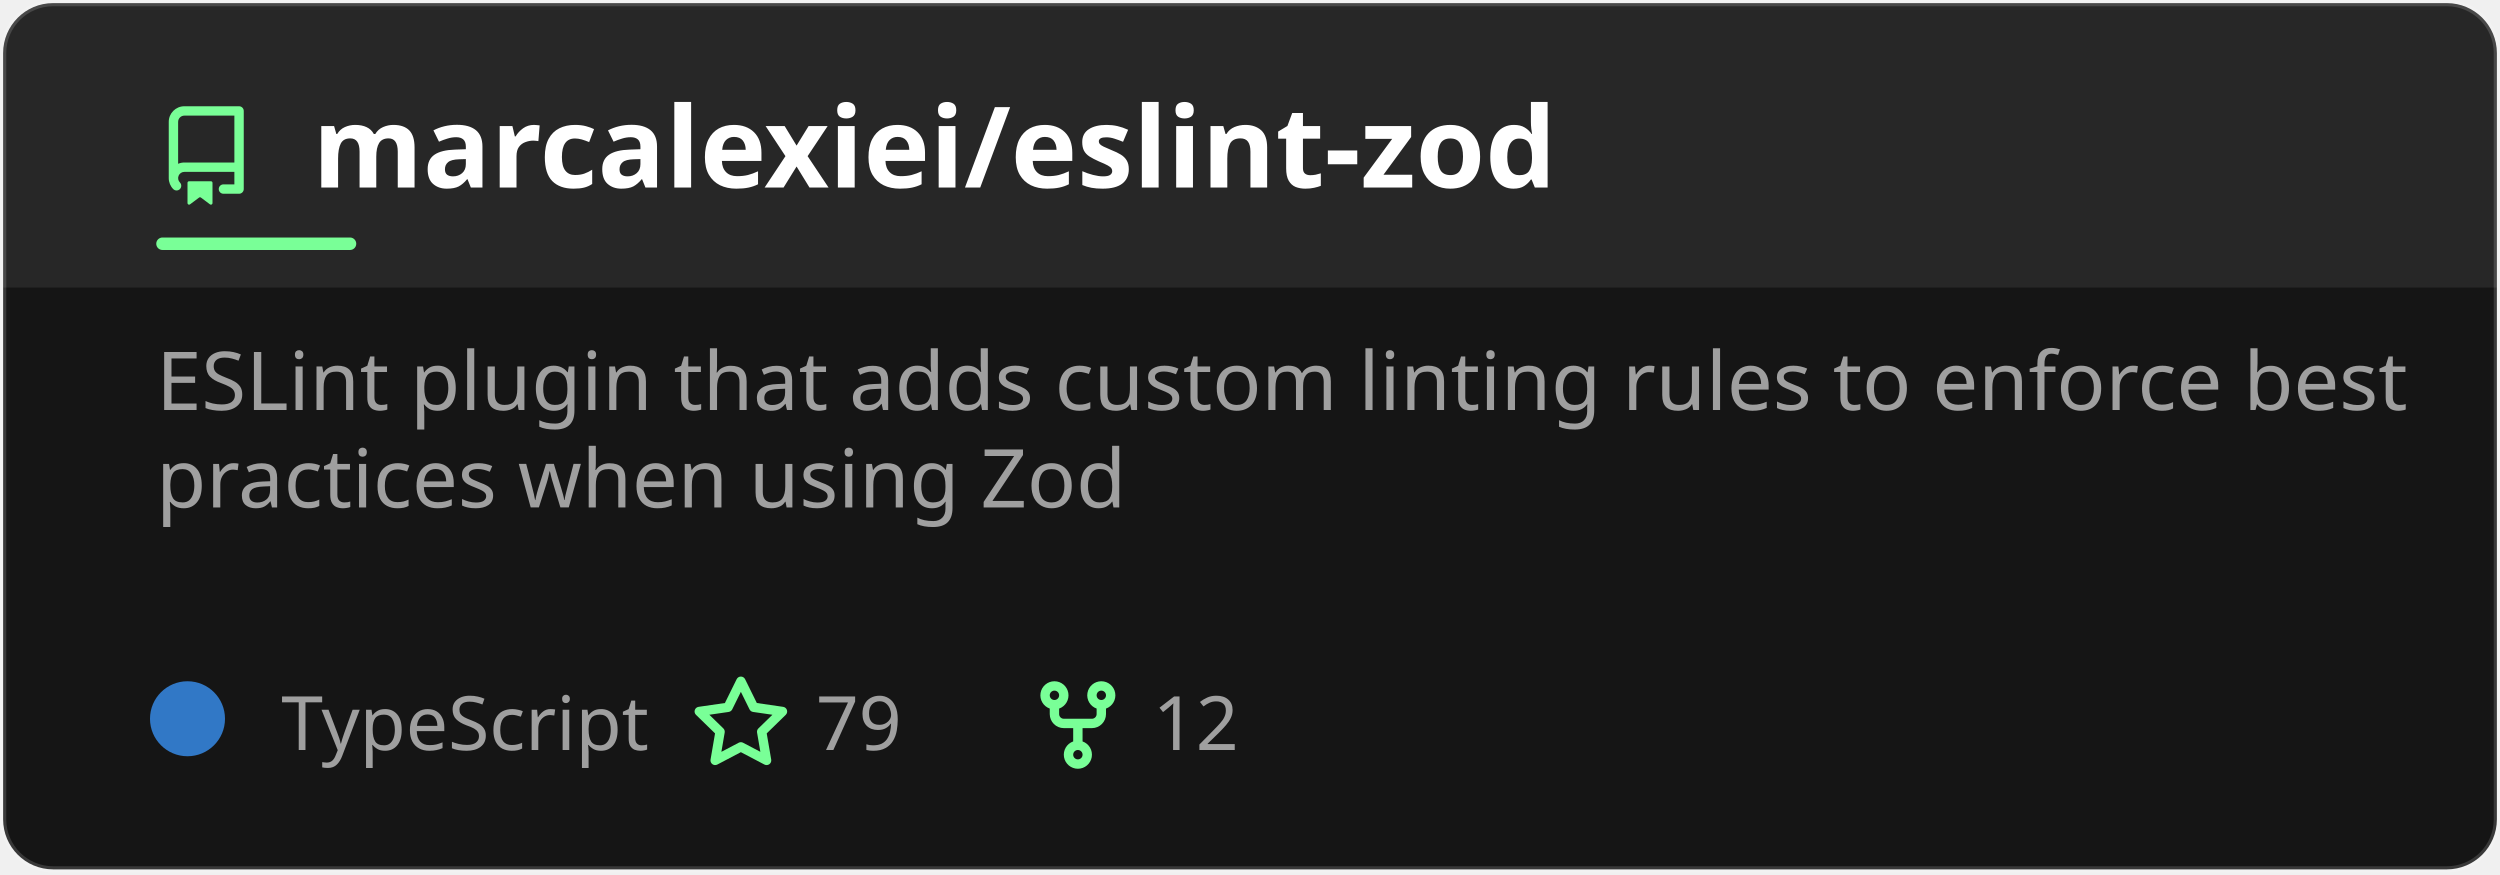
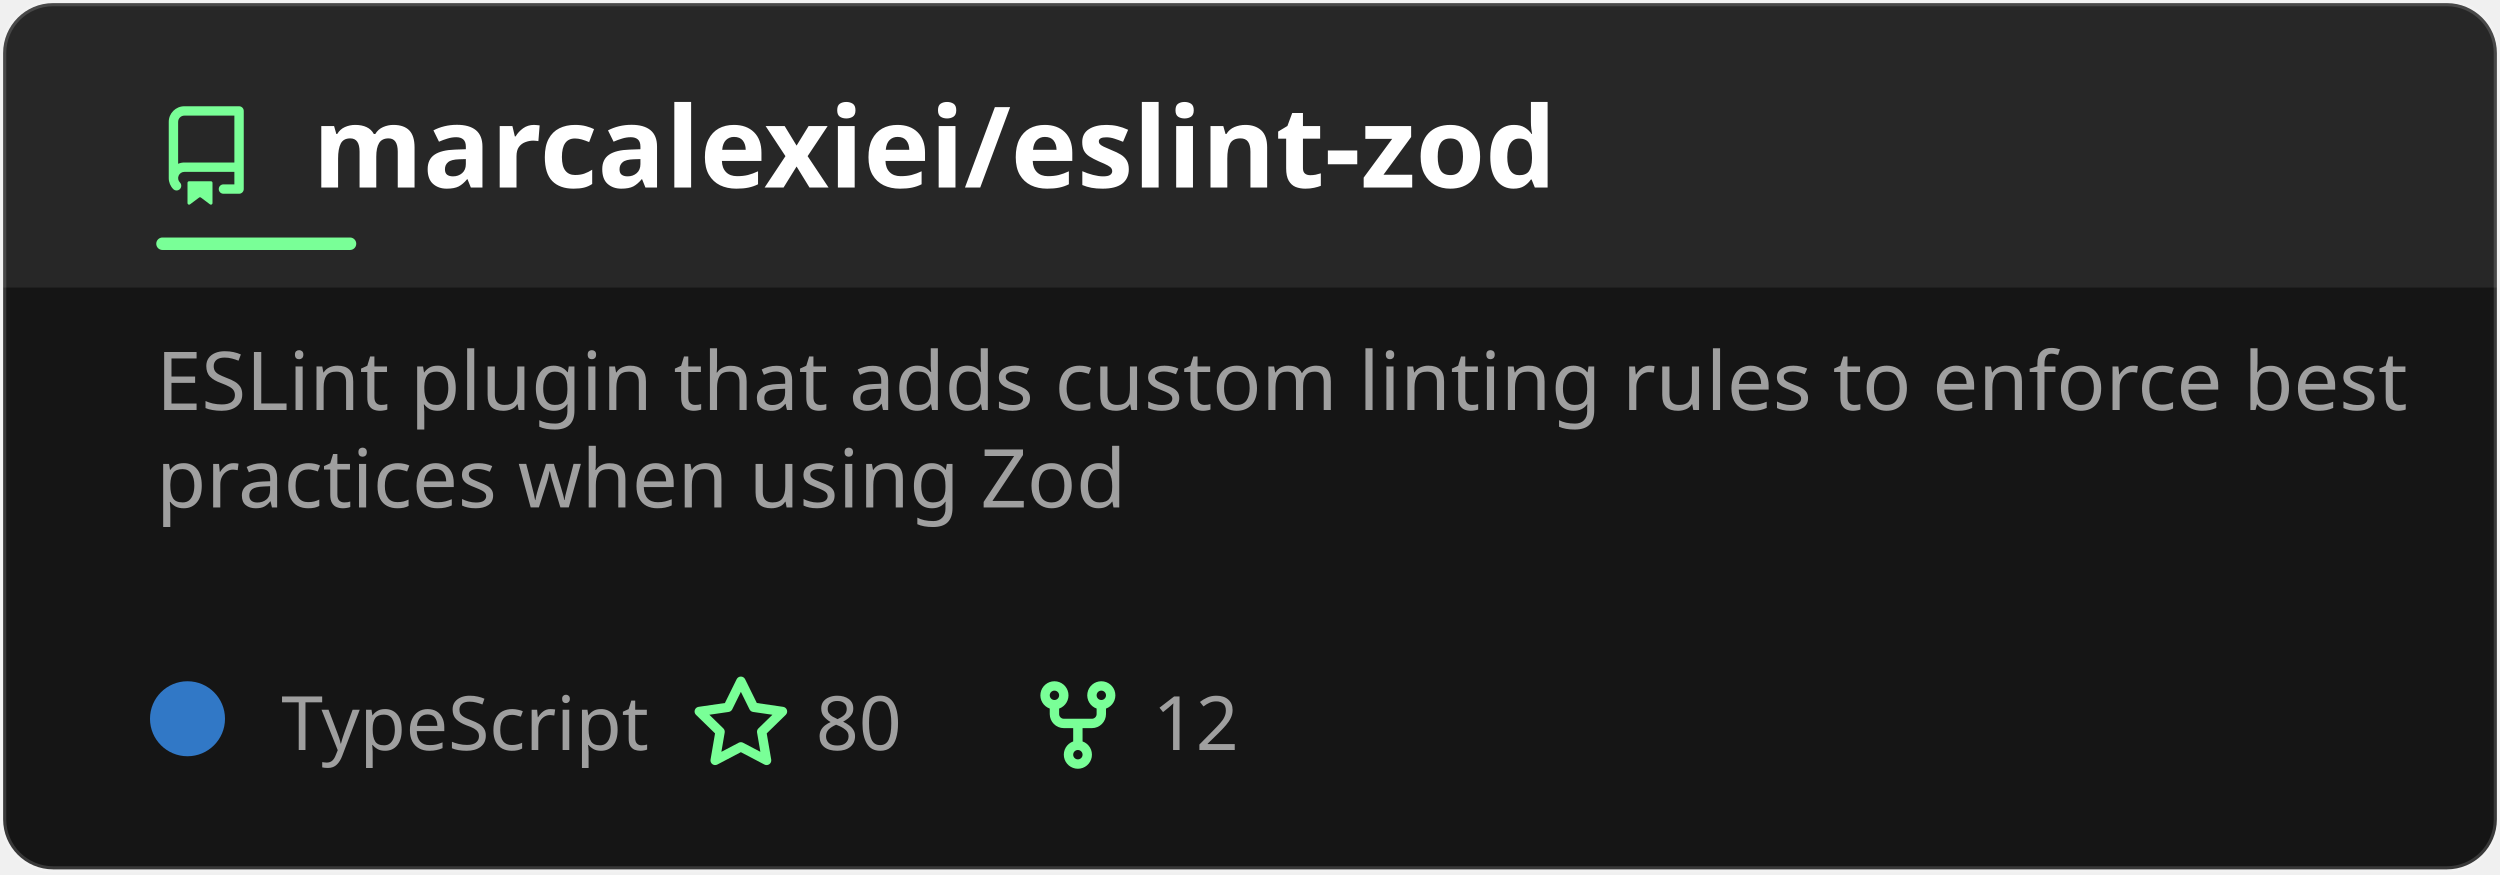
<svg xmlns="http://www.w3.org/2000/svg" width="400" height="140" viewBox="0 0 400 140" fill="none" role="img" aria-labelledby="title-id desc-id">
  <style>
    .header {
      font: 600 18px 'Segoe UI', Ubuntu, "Helvetica Neue", Sans-Serif;
      fill: #fff;
      animation: fadeInAnimation 0.8s ease-in-out forwards;
    }
    /* The icon reads against the title rather than with it, so it keeps its own color. */
    .title-icon {
      fill: #79ff97;
      animation: fadeInAnimation 0.8s ease-in-out forwards;
    }
    .title-accent {
      fill: #79ff97;
      animation: fadeInAnimation 0.8s ease-in-out forwards;
    }
    .title-band {
      fill: #fff;
      opacity: 0.08;
    }
    @supports(-moz-appearance: auto) {
      /* Selector detects Firefox */
      .header {
        font-size: 15.5px;
      }
    }
    .description {
      font: 400 13px 'Segoe UI', Ubuntu, "Helvetica Neue", Sans-Serif;
      fill: #9f9f9f;
    }
    .gray {
      font: 400 12px 'Segoe UI', Ubuntu, "Helvetica Neue", Sans-Serif;
      fill: #9f9f9f;
    }
    .badge {
      font: 600 11px 'Segoe UI', Ubuntu, "Helvetica Neue", Sans-Serif;
    }
    .badge rect {
      opacity: 0.2;
      stroke: #9f9f9f;
    }
    .badge text {
      fill: #9f9f9f;
    }
    .stat {
      font: 400 12px 'Segoe UI', Ubuntu, "Helvetica Neue", Sans-Serif;
      fill: #9f9f9f;
    }
    .stagger {
      opacity: 0;
      animation: fadeInAnimation 0.3s ease-in-out forwards;
    }
    .not_bold {
      font-weight: 400;
    }
    .bold {
      font-weight: 600;
    }
    .icon {
      fill: #79ff97;
      display: block;
    }
    /* Animations */
    @keyframes scaleInAnimation {
      from {
        transform: translate(-5px, 5px) scale(0);
      }
      to {
        transform: translate(-5px, 5px) scale(1);
      }
    }
    @keyframes fadeInAnimation {
      from {
        opacity: 0;
      }
      to {
        opacity: 1;
      }
    }
    @media (prefers-reduced-motion: reduce) {
      * {
        animation-duration: 0s !important;
        animation-delay: 0s !important;
      }
    }
-     * {
-       animation-duration: 0s !important;
-       animation-delay: 0s !important;
-     }
  </style>
  <rect data-testid="card-bg" class="card-bg" x="0.5" y="0.5" rx="8" height="99%" stroke="#ffffff26" width="399" fill="#151515" stroke-opacity="1" />
  <path data-testid="title-band" class="title-band" d="M0.5 8.5a8 8 0 0 1 8 -8h383a8 8 0 0 1 8 8v37.5h-399z" />
  <g data-testid="card-title" transform="translate(25, 30)">
    <g>
      <svg class="title-icon" x="0" y="-13" viewBox="0 0 16 16" version="1.1" width="16" height="16">
        <path fill-rule="evenodd" d="M2 2.5A2.5 2.5 0 014.5 0h8.75a.75.75 0 01.75.75v12.5a.75.75 0 01-.75.75h-2.5a.75.75 0 110-1.5h1.75v-2h-8a1 1 0 00-.714 1.7.75.75 0 01-1.072 1.05A2.495 2.495 0 012 11.5v-9zm10.5-1V9h-8c-.356 0-.694.074-1 .208V2.5a1 1 0 011-1h8zM5 12.25v3.25a.25.25 0 00.4.2l1.45-1.087a.25.25 0 01.3 0L8.6 15.7a.25.25 0 00.4-.2v-3.25a.25.25 0 00-.25-.25h-3.5a.25.25 0 00-.25.25z" />
      </svg>
    </g>
    <g transform="translate(25, 0)">
      <text x="0" y="0" class="header" data-testid="header">marcalexiei/eslint-zod</text>
    </g>
    <rect data-testid="title-accent" class="title-accent" x="0" y="8" width="32" height="2" rx="1" />
  </g>
  <g data-testid="main-card-body" transform="translate(0, 55)">
    <text class="description" x="25" y="-5">
      <tspan dy="1.2em" x="25">ESLint plugin that adds custom linting rules to enforce best</tspan>
      <tspan dy="1.2em" x="25">practices when using Zod</tspan>
    </text>
    <g transform="translate(30, 65)">
      <g>
        <g data-testid="primary-lang">
          <circle data-testid="lang-color" cx="0" cy="-5" r="6" fill="#3178c6" />
          <text data-testid="lang-name" class="gray" x="15">TypeScript</text>
        </g>
      </g>
      <g transform="translate(80.54, 0)">
        <g>
          <svg class="icon" y="-12" viewBox="0 0 16 16" version="1.1" width="16" height="16">
            <path fill-rule="evenodd" d="M8 .25a.75.75 0 01.673.418l1.882 3.815 4.21.612a.75.75 0 01.416 1.279l-3.046 2.97.719 4.192a.75.75 0 01-1.088.791L8 12.347l-3.766 1.98a.75.75 0 01-1.088-.79l.72-4.194L.818 6.374a.75.75 0 01.416-1.28l4.21-.611L7.327.668A.75.75 0 018 .25zm0 2.445L6.615 5.5a.75.75 0 01-.564.41l-3.097.45 2.24 2.184a.75.75 0 01.216.664l-.528 3.084 2.769-1.456a.75.75 0 01.698 0l2.77 1.456-.53-3.084a.75.75 0 01.216-.664l2.24-2.183-3.096-.45a.75.75 0 01-.564-.41L8 2.694v.001z" />
          </svg>
        </g>
        <g transform="translate(20, 0)">
-           <text data-testid="stargazers" class="gray">79</text>
+           <text data-testid="stargazers" class="gray">80</text>
        </g>
      </g>
      <g transform="translate(134.46, 0)">
        <g>
          <svg class="icon" y="-12" viewBox="0 0 16 16" version="1.1" width="16" height="16">
            <path fill-rule="evenodd" d="M5 3.25a.75.75 0 11-1.5 0 .75.75 0 011.5 0zm0 2.122a2.25 2.25 0 10-1.5 0v.878A2.25 2.25 0 005.75 8.5h1.5v2.128a2.251 2.251 0 101.5 0V8.5h1.5a2.25 2.25 0 002.25-2.25v-.878a2.25 2.25 0 10-1.5 0v.878a.75.75 0 01-.75.75h-4.5A.75.75 0 015 6.25v-.878zm3.75 7.378a.75.75 0 11-1.5 0 .75.75 0 011.5 0zm3-8.75a.75.75 0 100-1.5.75.75 0 000 1.5z" />
          </svg>
        </g>
        <g transform="translate(20, 0)">
          <text data-testid="forkcount" class="gray">12</text>
        </g>
      </g>
    </g>
    <svg x="0" y="0">
      <g transform="translate(-3, 88)" />
    </svg>
  </g>
</svg>
